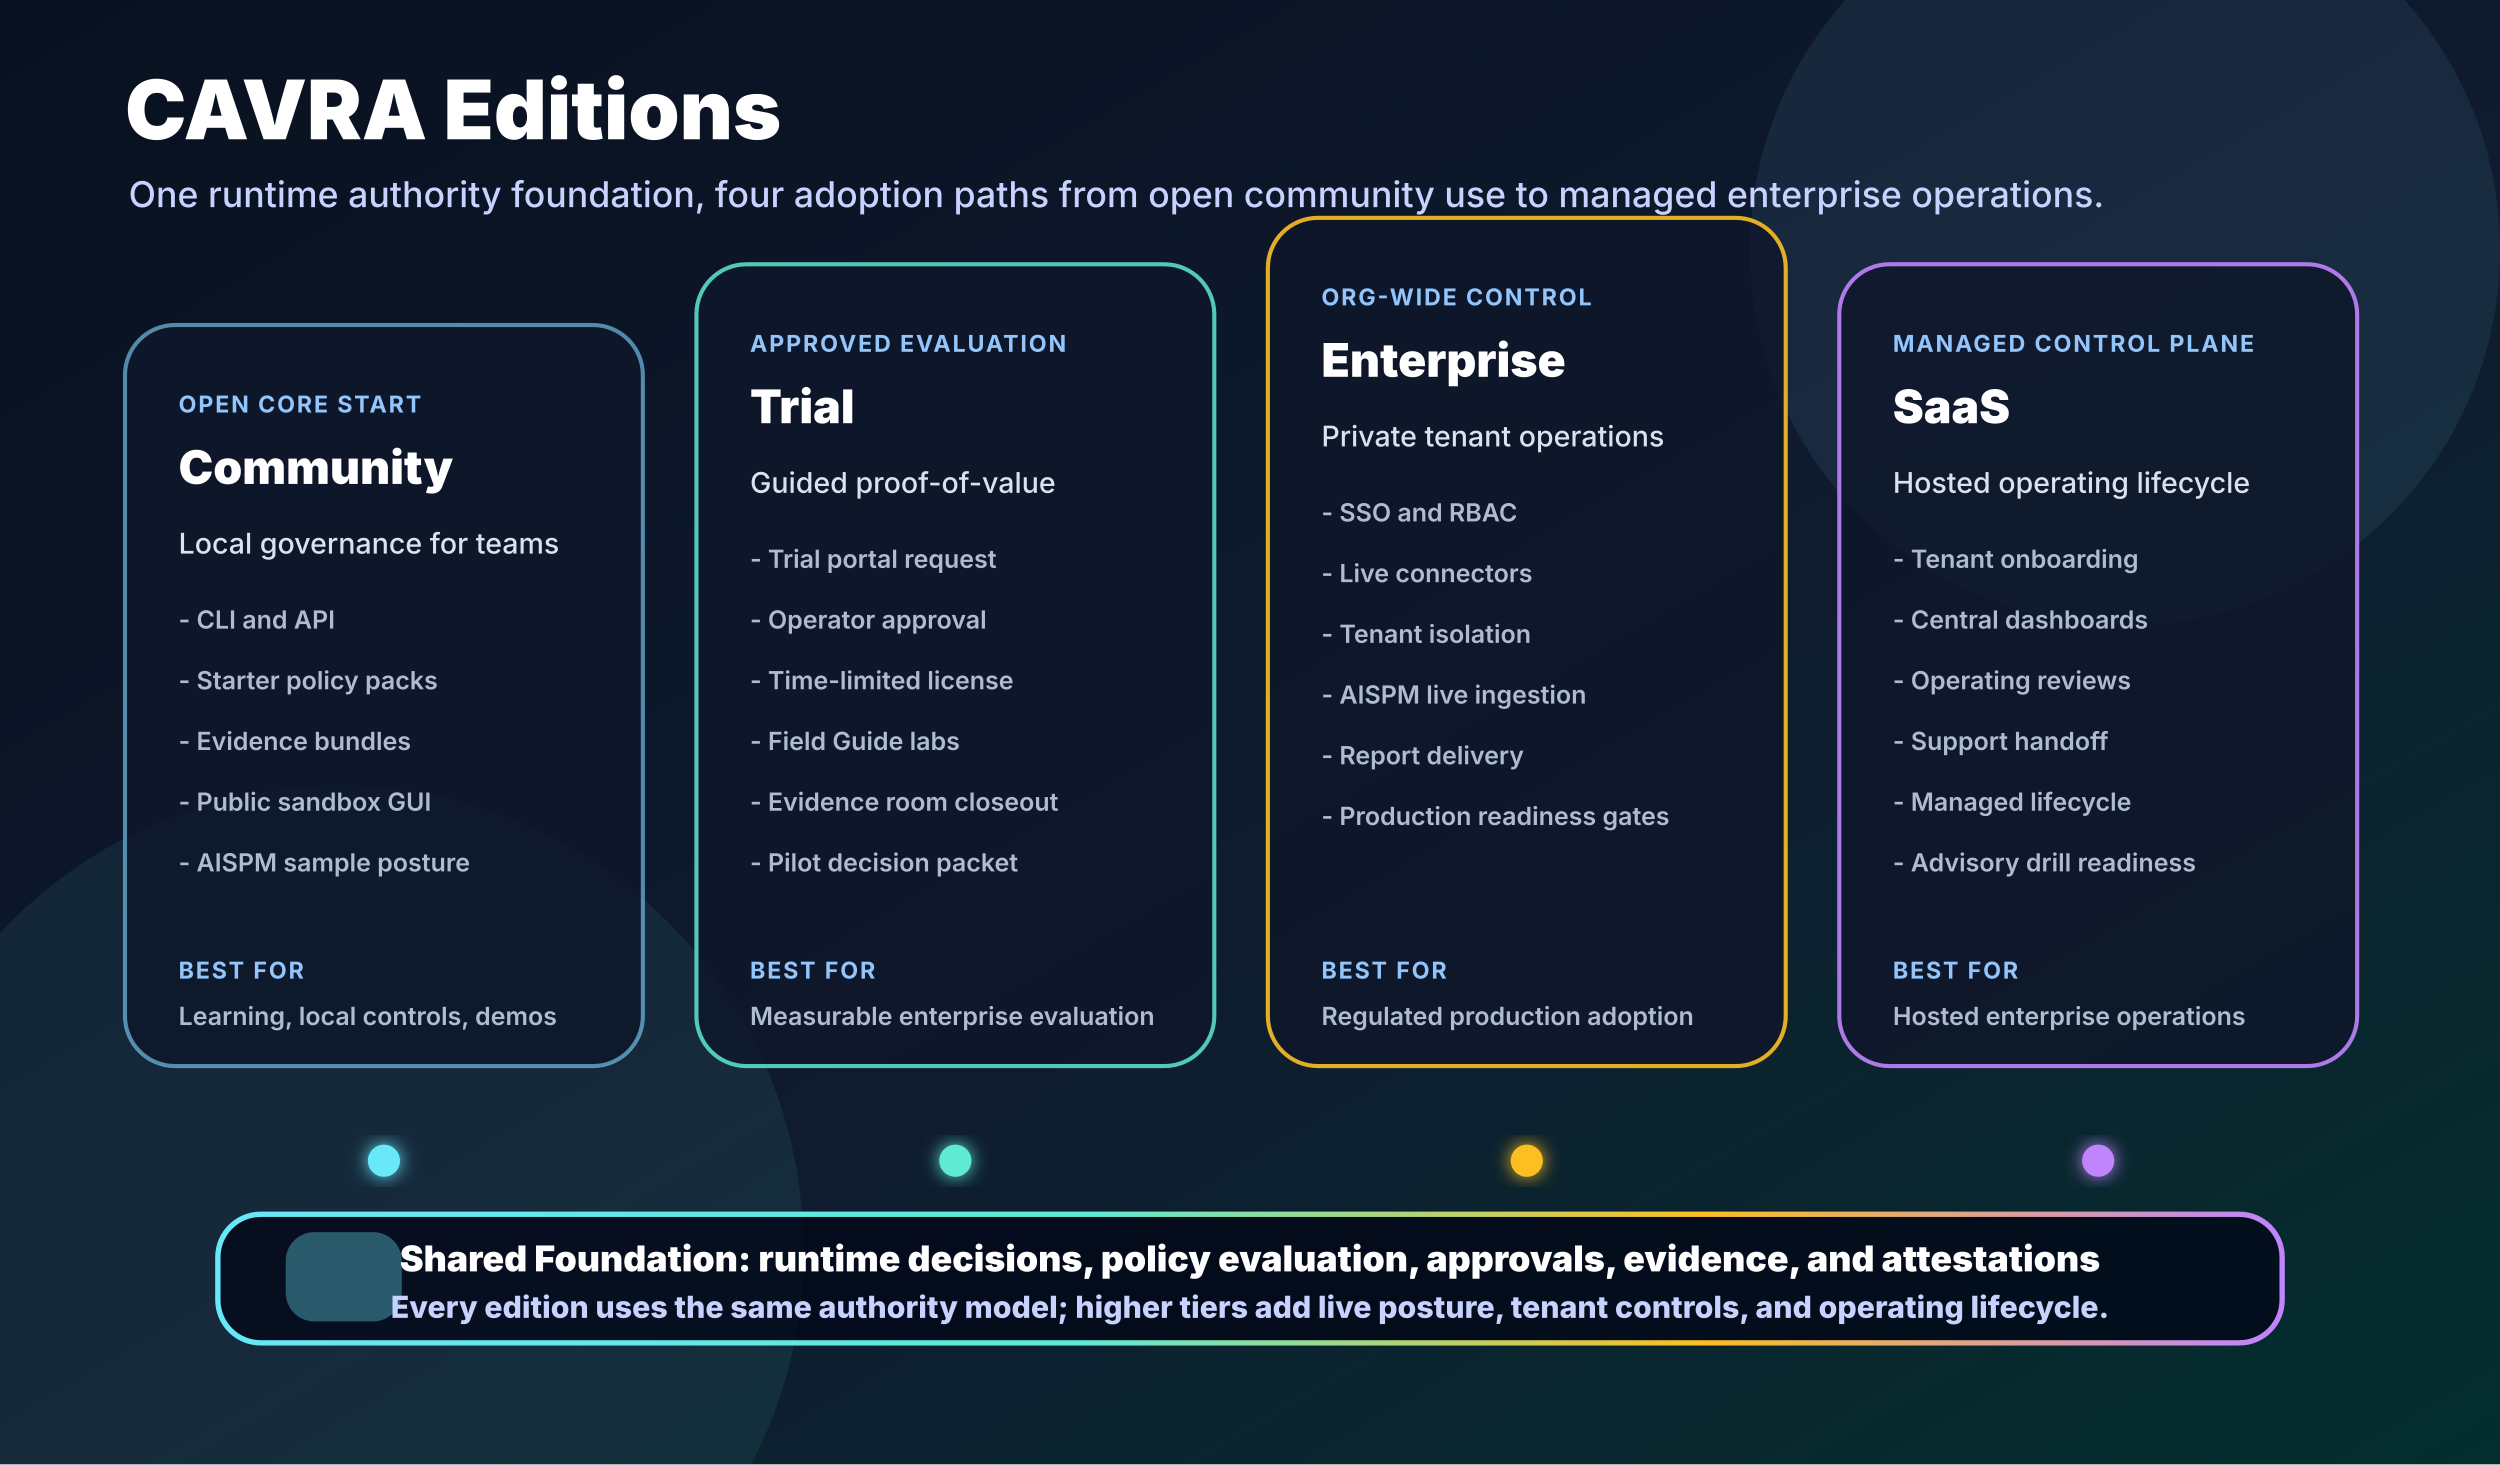
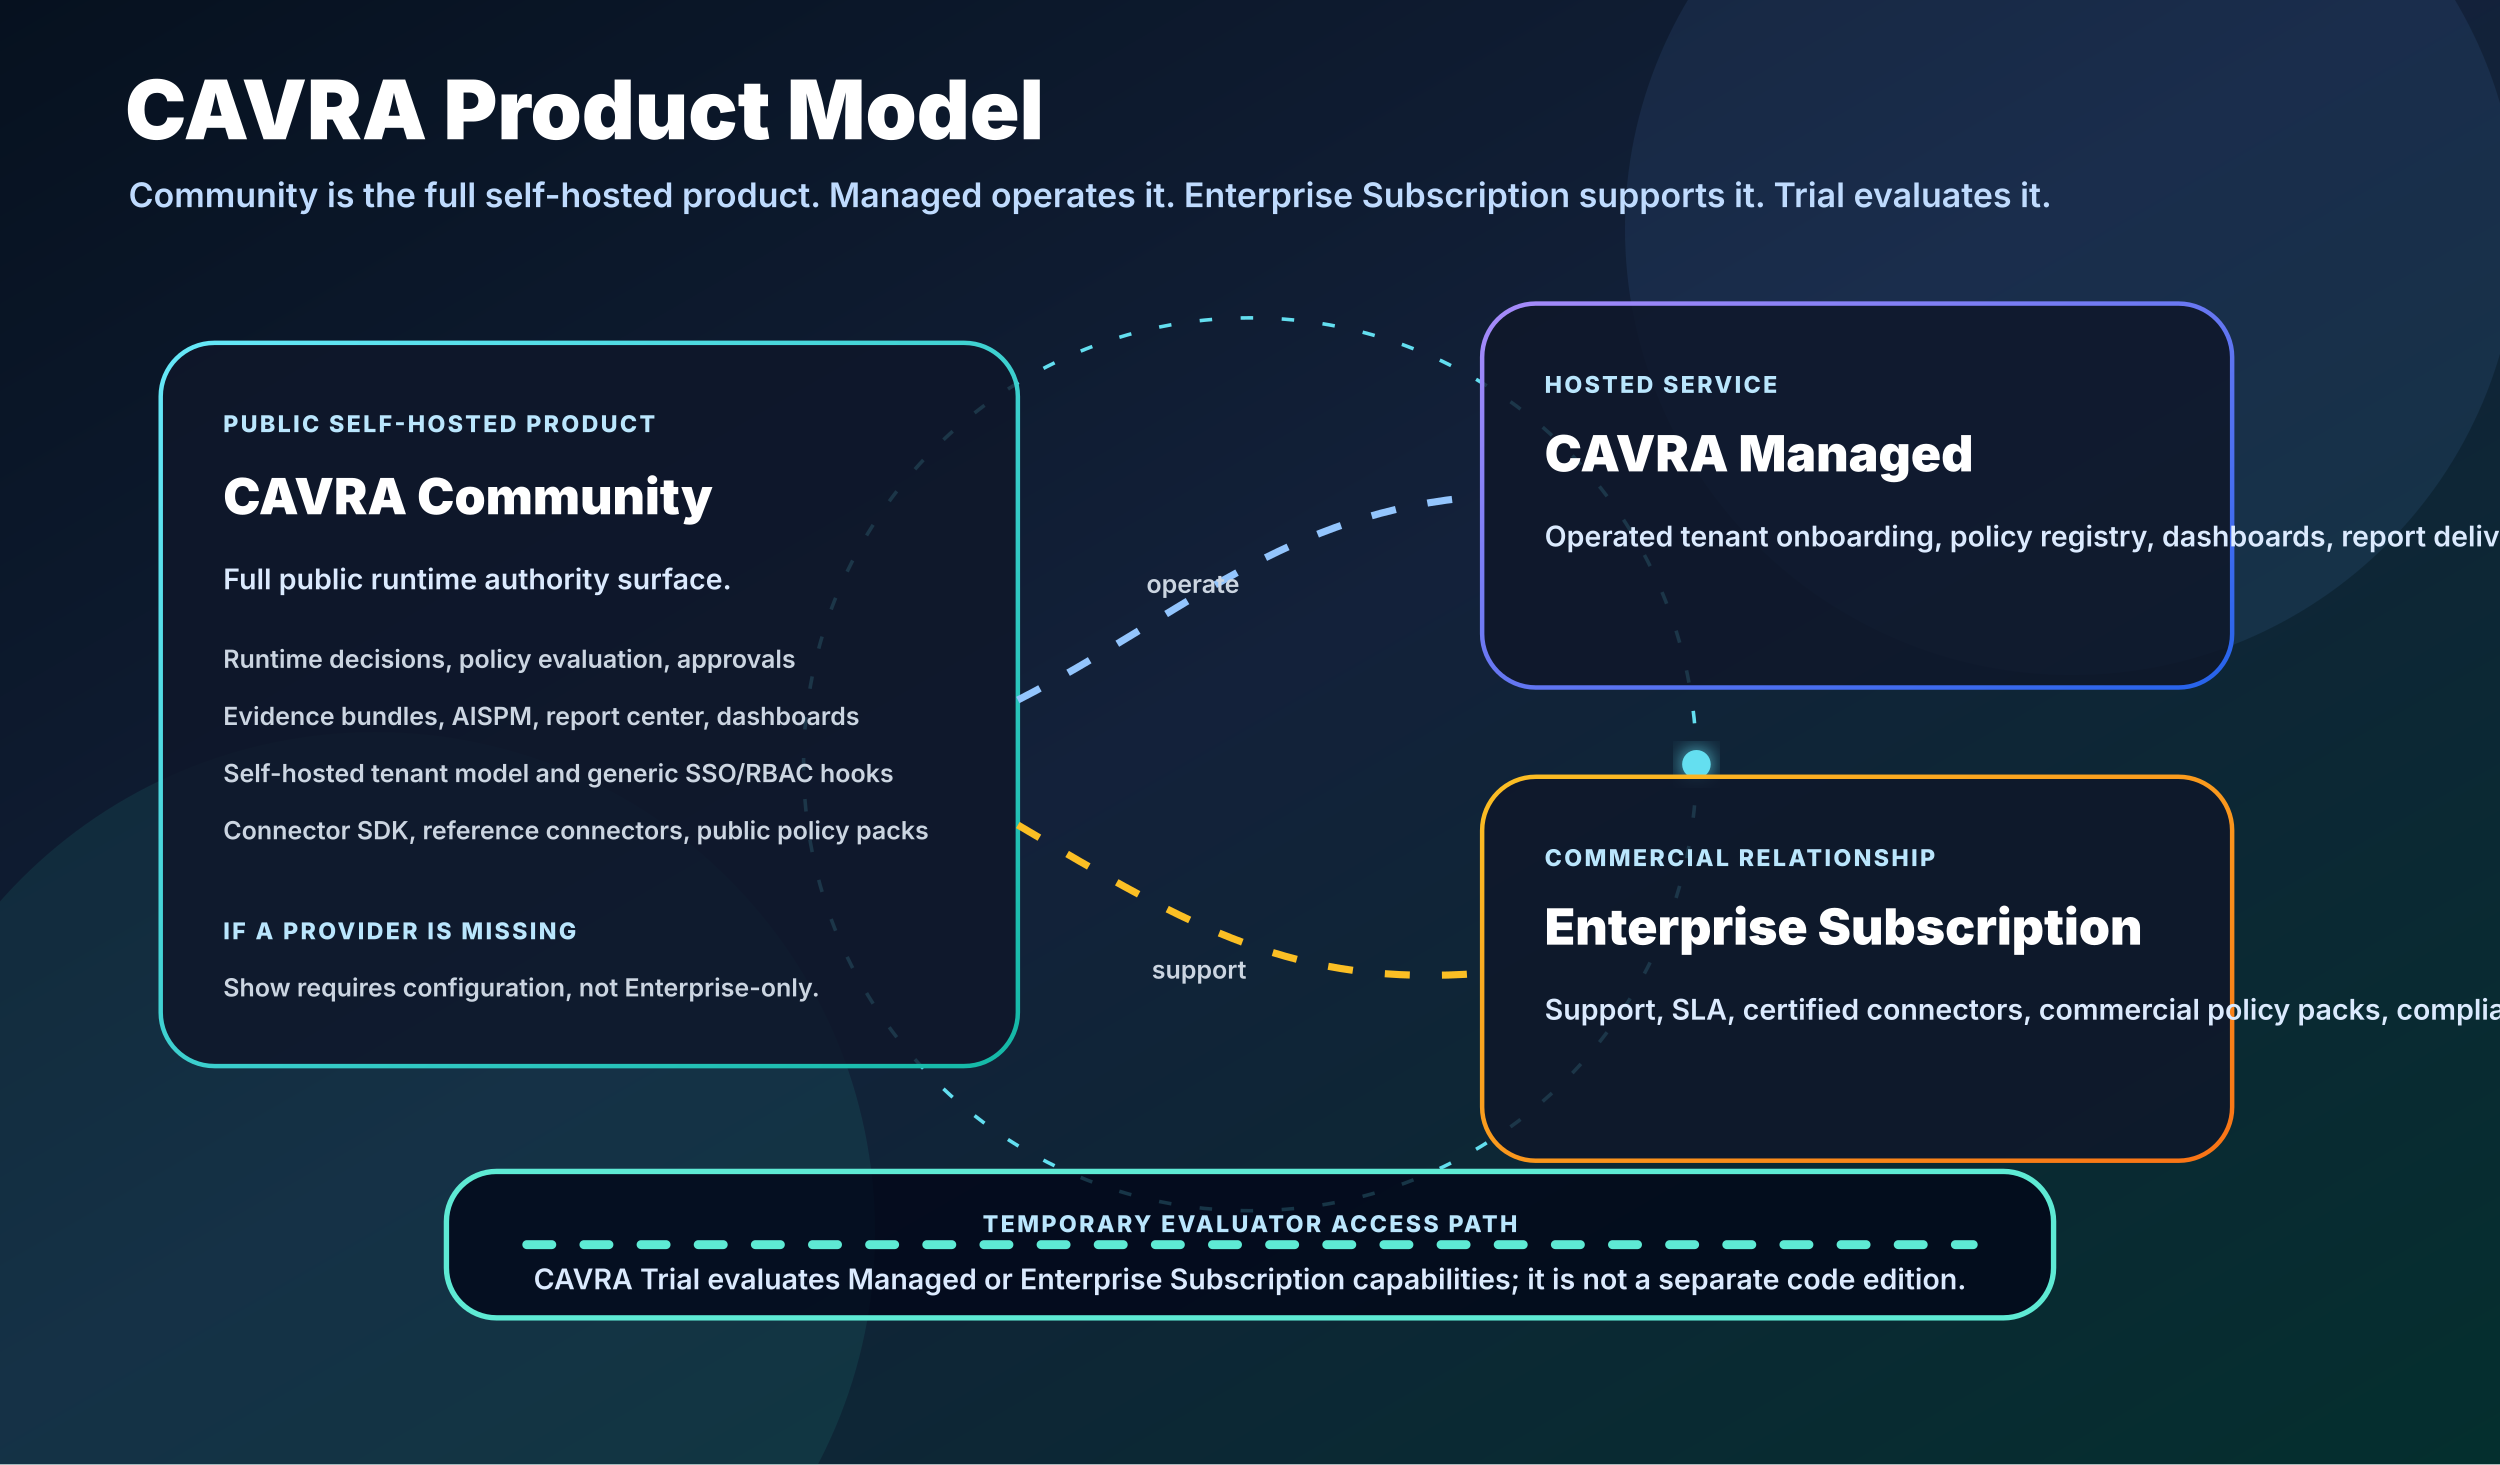
<svg xmlns="http://www.w3.org/2000/svg" width="1400" height="820" viewBox="0 0 1400 820" role="img" aria-labelledby="title desc">
  <defs>
    <linearGradient id="bg" x1="0%" y1="0%" x2="100%" y2="100%">
-       <stop offset="0%" stop-color="#07111f" />
-       <stop offset="52%" stop-color="#101a2f" />
+       <stop offset="0%" stop-color="#06111f" />
+       <stop offset="48%" stop-color="#13213a" />
      <stop offset="100%" stop-color="#042f2e" />
    </linearGradient>
-     <linearGradient id="rail" x1="0%" y1="0%" x2="100%" y2="0%">
+     <linearGradient id="community" x1="0%" y1="0%" x2="100%" y2="100%">
      <stop offset="0%" stop-color="#67e8f9" />
-       <stop offset="42%" stop-color="#5eead4" />
-       <stop offset="72%" stop-color="#fbbf24" />
-       <stop offset="100%" stop-color="#c084fc" />
+       <stop offset="100%" stop-color="#14b8a6" />
+     </linearGradient>
+     <linearGradient id="managed" x1="0%" y1="0%" x2="100%" y2="100%">
+       <stop offset="0%" stop-color="#a78bfa" />
+       <stop offset="100%" stop-color="#2563eb" />
+     </linearGradient>
+     <linearGradient id="subscription" x1="0%" y1="0%" x2="100%" y2="100%">
+       <stop offset="0%" stop-color="#fbbf24" />
+       <stop offset="100%" stop-color="#f97316" />
    </linearGradient>
    <filter id="glow" x="-30%" y="-30%" width="160%" height="160%">
-       <feGaussianBlur stdDeviation="5" result="blur" />
+       <feGaussianBlur stdDeviation="6" result="blur" />
      <feMerge>
        <feMergeNode in="blur" />
        <feMergeNode in="SourceGraphic" />
      </feMerge>
    </filter>
    <style>
-       .title { font: 900 46px Inter, Arial, sans-serif; fill: #ffffff; }
-       .subtitle { font: 500 20px Inter, Arial, sans-serif; fill: #c7d2fe; }
-       .edition { font: 900 26px Inter, Arial, sans-serif; fill: #ffffff; }
-       .tag { font: 700 13px Inter, Arial, sans-serif; fill: #93c5fd; letter-spacing: .08em; }
-       .body { font: 500 16px Inter, Arial, sans-serif; fill: #d8e2f0; }
-       .small { font: 600 14px Inter, Arial, sans-serif; fill: #aebbd1; }
-       .card { fill: rgba(15,23,42,.84); stroke: rgba(125,211,252,.62); stroke-width: 2.3; }
-       .trial { stroke: rgba(94,234,212,.84); }
-       .enterprise { stroke: rgba(251,191,36,.9); }
-       .saas { stroke: rgba(192,132,252,.9); }
-       .pulse { animation: pulse 4.5s ease-in-out infinite; transform-origin: center; }
-       .flow { stroke-dasharray: 15 18; animation: flow 9s linear infinite; }
-       .scan { animation: scan 6s ease-in-out infinite; }
-       @keyframes pulse { 0%,100% { opacity:.85; transform: translateY(0); } 50% { opacity:1; transform: translateY(-6px); } }
+       .title { font: 900 46px Inter, Arial, sans-serif; fill: #fff; }
+       .subtitle { font: 600 19px Inter, Arial, sans-serif; fill: #bfdbfe; }
+       .label { font: 900 28px Inter, Arial, sans-serif; fill: #fff; }
+       .eyebrow { font: 800 13px Inter, Arial, sans-serif; letter-spacing: .1em; fill: #bae6fd; }
+       .body { font: 600 16px Inter, Arial, sans-serif; fill: #dbeafe; }
+       .small { font: 600 14px Inter, Arial, sans-serif; fill: #cbd5e1; }
+       .card { fill: rgba(15,23,42,.84); stroke-width: 2.5; }
+       .flow { stroke-dasharray: 14 18; animation: flow 8s linear infinite; }
+       .pulse { animation: pulse 4.8s ease-in-out infinite; transform-origin: center; }
+       .access { animation: access 5s ease-in-out infinite; }
+       .orbit { animation: orbit 12s linear infinite; transform-origin: 700px 428px; }
      @keyframes flow { to { stroke-dashoffset: -220; } }
-       @keyframes scan { 0%,100% { transform: translateX(0); opacity:.2; } 50% { transform: translateX(1100px); opacity:.82; } }
-       @media (prefers-reduced-motion: reduce) { .pulse,.flow,.scan { animation: none; } }
+       @keyframes pulse { 0%,100% { opacity:.88; transform: translateY(0); } 50% { opacity:1; transform: translateY(-8px); } }
+       @keyframes access { 0%,100% { opacity:.55; } 50% { opacity:1; } }
+       @keyframes orbit { to { transform: rotate(360deg); } }
+       @media (prefers-reduced-motion: reduce) { .flow,.pulse,.access,.orbit { animation: none; } }
    </style>
  </defs>
  <rect width="1400" height="820" fill="url(#bg)" />
-   <circle cx="1190" cy="140" r="210" fill="#7dd3fc" opacity=".08" />
-   <circle cx="190" cy="700" r="260" fill="#5eead4" opacity=".08" />
-   <text x="70" y="78" class="title">CAVRA Editions</text>
-   <text x="72" y="116" class="subtitle">One runtime authority foundation, four adoption paths from open community use to managed enterprise operations.</text>
-   <rect x="122" y="680" width="1156" height="72" rx="24" fill="rgba(2,6,23,.76)" stroke="url(#rail)" stroke-width="3" />
-   <path d="M160 715 H1240" fill="none" stroke="url(#rail)" stroke-width="6" stroke-linecap="round" class="flow" />
-   <rect x="160" y="690" width="65" height="50" rx="16" fill="#67e8f9" opacity=".35" class="scan" />
-   <text x="700" y="712" text-anchor="middle" font-family="Inter, Arial, sans-serif" font-size="20" font-weight="900" fill="#ffffff">Shared Foundation: runtime decisions, policy evaluation, approvals, evidence, and attestations</text>
-   <text x="700" y="738" text-anchor="middle" font-family="Inter, Arial, sans-serif" font-size="17" font-weight="800" fill="#c7d2fe">Every edition uses the same authority model; higher tiers add live posture, tenant controls, and operating lifecycle.</text>
+   <circle cx="1160" cy="128" r="250" fill="#60a5fa" opacity=".09" />
+   <circle cx="210" cy="690" r="280" fill="#2dd4bf" opacity=".09" />
+   <text x="70" y="78" class="title">CAVRA Product Model</text>
+   <text x="72" y="116" class="subtitle">Community is the full self-hosted product. Managed operates it. Enterprise Subscription supports it. Trial evaluates it.</text>
+   <g class="orbit" opacity=".95">
+     <circle cx="700" cy="428" r="250" fill="none" stroke="#67e8f9" stroke-width="2" stroke-dasharray="7 16" />
+     <circle cx="950" cy="428" r="8" fill="#67e8f9" filter="url(#glow)" />
+   </g>
  <g class="pulse">
-     <rect x="70" y="182" width="290" height="415" rx="28" class="card" />
-     <text x="100" y="231" class="tag">OPEN CORE START</text>
-     <text x="100" y="271" class="edition">Community</text>
-     <text x="100" y="310" class="body">Local governance for teams</text>
-     <text x="100" y="352" class="small">- CLI and API</text>
-     <text x="100" y="386" class="small">- Starter policy packs</text>
-     <text x="100" y="420" class="small">- Evidence bundles</text>
-     <text x="100" y="454" class="small">- Public sandbox GUI</text>
-     <text x="100" y="488" class="small">- AISPM sample posture</text>
-     <text x="100" y="548" class="tag">BEST FOR</text>
-     <text x="100" y="574" class="small">Learning, local controls, demos</text>
+     <rect x="90" y="192" width="480" height="405" rx="30" class="card" stroke="url(#community)" />
+     <text x="125" y="242" class="eyebrow">PUBLIC SELF-HOSTED PRODUCT</text>
+     <text x="125" y="288" class="label">CAVRA Community</text>
+     <text x="125" y="330" class="body">Full public runtime authority surface.</text>
+     <text x="125" y="374" class="small">Runtime decisions, policy evaluation, approvals</text>
+     <text x="125" y="406" class="small">Evidence bundles, AISPM, report center, dashboards</text>
+     <text x="125" y="438" class="small">Self-hosted tenant model and generic SSO/RBAC hooks</text>
+     <text x="125" y="470" class="small">Connector SDK, reference connectors, public policy packs</text>
+     <text x="125" y="526" class="eyebrow">IF A PROVIDER IS MISSING</text>
+     <text x="125" y="558" class="small">Show requires configuration, not Enterprise-only.</text>
  </g>
-   <g class="pulse" style="animation-delay:.4s">
-     <rect x="390" y="148" width="290" height="449" rx="28" class="card trial" />
-     <text x="420" y="197" class="tag" fill="#5eead4">APPROVED EVALUATION</text>
-     <text x="420" y="237" class="edition">Trial</text>
-     <text x="420" y="276" class="body">Guided proof-of-value</text>
-     <text x="420" y="318" class="small">- Trial portal request</text>
-     <text x="420" y="352" class="small">- Operator approval</text>
-     <text x="420" y="386" class="small">- Time-limited license</text>
-     <text x="420" y="420" class="small">- Field Guide labs</text>
-     <text x="420" y="454" class="small">- Evidence room closeout</text>
-     <text x="420" y="488" class="small">- Pilot decision packet</text>
-     <text x="420" y="548" class="tag">BEST FOR</text>
-     <text x="420" y="574" class="small">Measurable enterprise evaluation</text>
+   <g class="pulse" style="animation-delay:.6s">
+     <rect x="830" y="170" width="420" height="215" rx="30" class="card" stroke="url(#managed)" />
+     <text x="865" y="220" class="eyebrow" fill="#c4b5fd">HOSTED SERVICE</text>
+     <text x="865" y="264" class="label">CAVRA Managed</text>
+     <text x="865" y="306" class="body">Operated tenant onboarding, policy registry, dashboards, report delivery, audit storage, uptime, support handoff, and billing.</text>
  </g>
-   <g class="pulse" style="animation-delay:.8s">
-     <rect x="710" y="122" width="290" height="475" rx="28" class="card enterprise" />
-     <text x="740" y="171" class="tag" fill="#fbbf24">ORG-WIDE CONTROL</text>
-     <text x="740" y="211" class="edition">Enterprise</text>
-     <text x="740" y="250" class="body">Private tenant operations</text>
-     <text x="740" y="292" class="small">- SSO and RBAC</text>
-     <text x="740" y="326" class="small">- Live connectors</text>
-     <text x="740" y="360" class="small">- Tenant isolation</text>
-     <text x="740" y="394" class="small">- AISPM live ingestion</text>
-     <text x="740" y="428" class="small">- Report delivery</text>
-     <text x="740" y="462" class="small">- Production readiness gates</text>
-     <text x="740" y="548" class="tag">BEST FOR</text>
-     <text x="740" y="574" class="small">Regulated production adoption</text>
+   <g class="pulse" style="animation-delay:1.1s">
+     <rect x="830" y="435" width="420" height="215" rx="30" class="card" stroke="url(#subscription)" />
+     <text x="865" y="485" class="eyebrow" fill="#fde68a">COMMERCIAL RELATIONSHIP</text>
+     <text x="865" y="529" class="label">Enterprise Subscription</text>
+     <text x="865" y="571" class="body">Support, SLA, certified connectors, commercial policy packs, compliance packs, implementation help, and private customer operations.</text>
  </g>
-   <g class="pulse" style="animation-delay:1.2s">
-     <rect x="1030" y="148" width="290" height="449" rx="28" class="card saas" />
-     <text x="1060" y="197" class="tag" fill="#c084fc">MANAGED CONTROL PLANE</text>
-     <text x="1060" y="237" class="edition">SaaS</text>
-     <text x="1060" y="276" class="body">Hosted operating lifecycle</text>
-     <text x="1060" y="318" class="small">- Tenant onboarding</text>
-     <text x="1060" y="352" class="small">- Central dashboards</text>
-     <text x="1060" y="386" class="small">- Operating reviews</text>
-     <text x="1060" y="420" class="small">- Support handoff</text>
-     <text x="1060" y="454" class="small">- Managed lifecycle</text>
-     <text x="1060" y="488" class="small">- Advisory drill readiness</text>
-     <text x="1060" y="548" class="tag">BEST FOR</text>
-     <text x="1060" y="574" class="small">Hosted enterprise operations</text>
-   </g>
-   <g filter="url(#glow)">
-     <circle cx="215" cy="650" r="9" fill="#67e8f9" />
-     <circle cx="535" cy="650" r="9" fill="#5eead4" />
-     <circle cx="855" cy="650" r="9" fill="#fbbf24" />
-     <circle cx="1175" cy="650" r="9" fill="#c084fc" />
+   <path d="M570 392 C662 345 720 286 830 278" fill="none" stroke="#93c5fd" stroke-width="4" class="flow" />
+   <path d="M570 462 C668 520 725 553 830 545" fill="none" stroke="#fbbf24" stroke-width="4" class="flow" />
+   <text x="642" y="332" class="small" fill="#bfdbfe">operate</text>
+   <text x="645" y="548" class="small" fill="#fde68a">support</text>
+   <g class="access">
+     <rect x="250" y="656" width="900" height="82" rx="28" fill="rgba(2,6,23,.78)" stroke="#5eead4" stroke-width="3" />
+     <path d="M295 697 H1105" fill="none" stroke="#5eead4" stroke-width="5" stroke-linecap="round" class="flow" />
+     <text x="700" y="690" text-anchor="middle" class="eyebrow" fill="#99f6e4">TEMPORARY EVALUATOR ACCESS PATH</text>
+     <text x="700" y="722" text-anchor="middle" class="body">CAVRA Trial evaluates Managed or Enterprise Subscription capabilities; it is not a separate code edition.</text>
  </g>
</svg>
